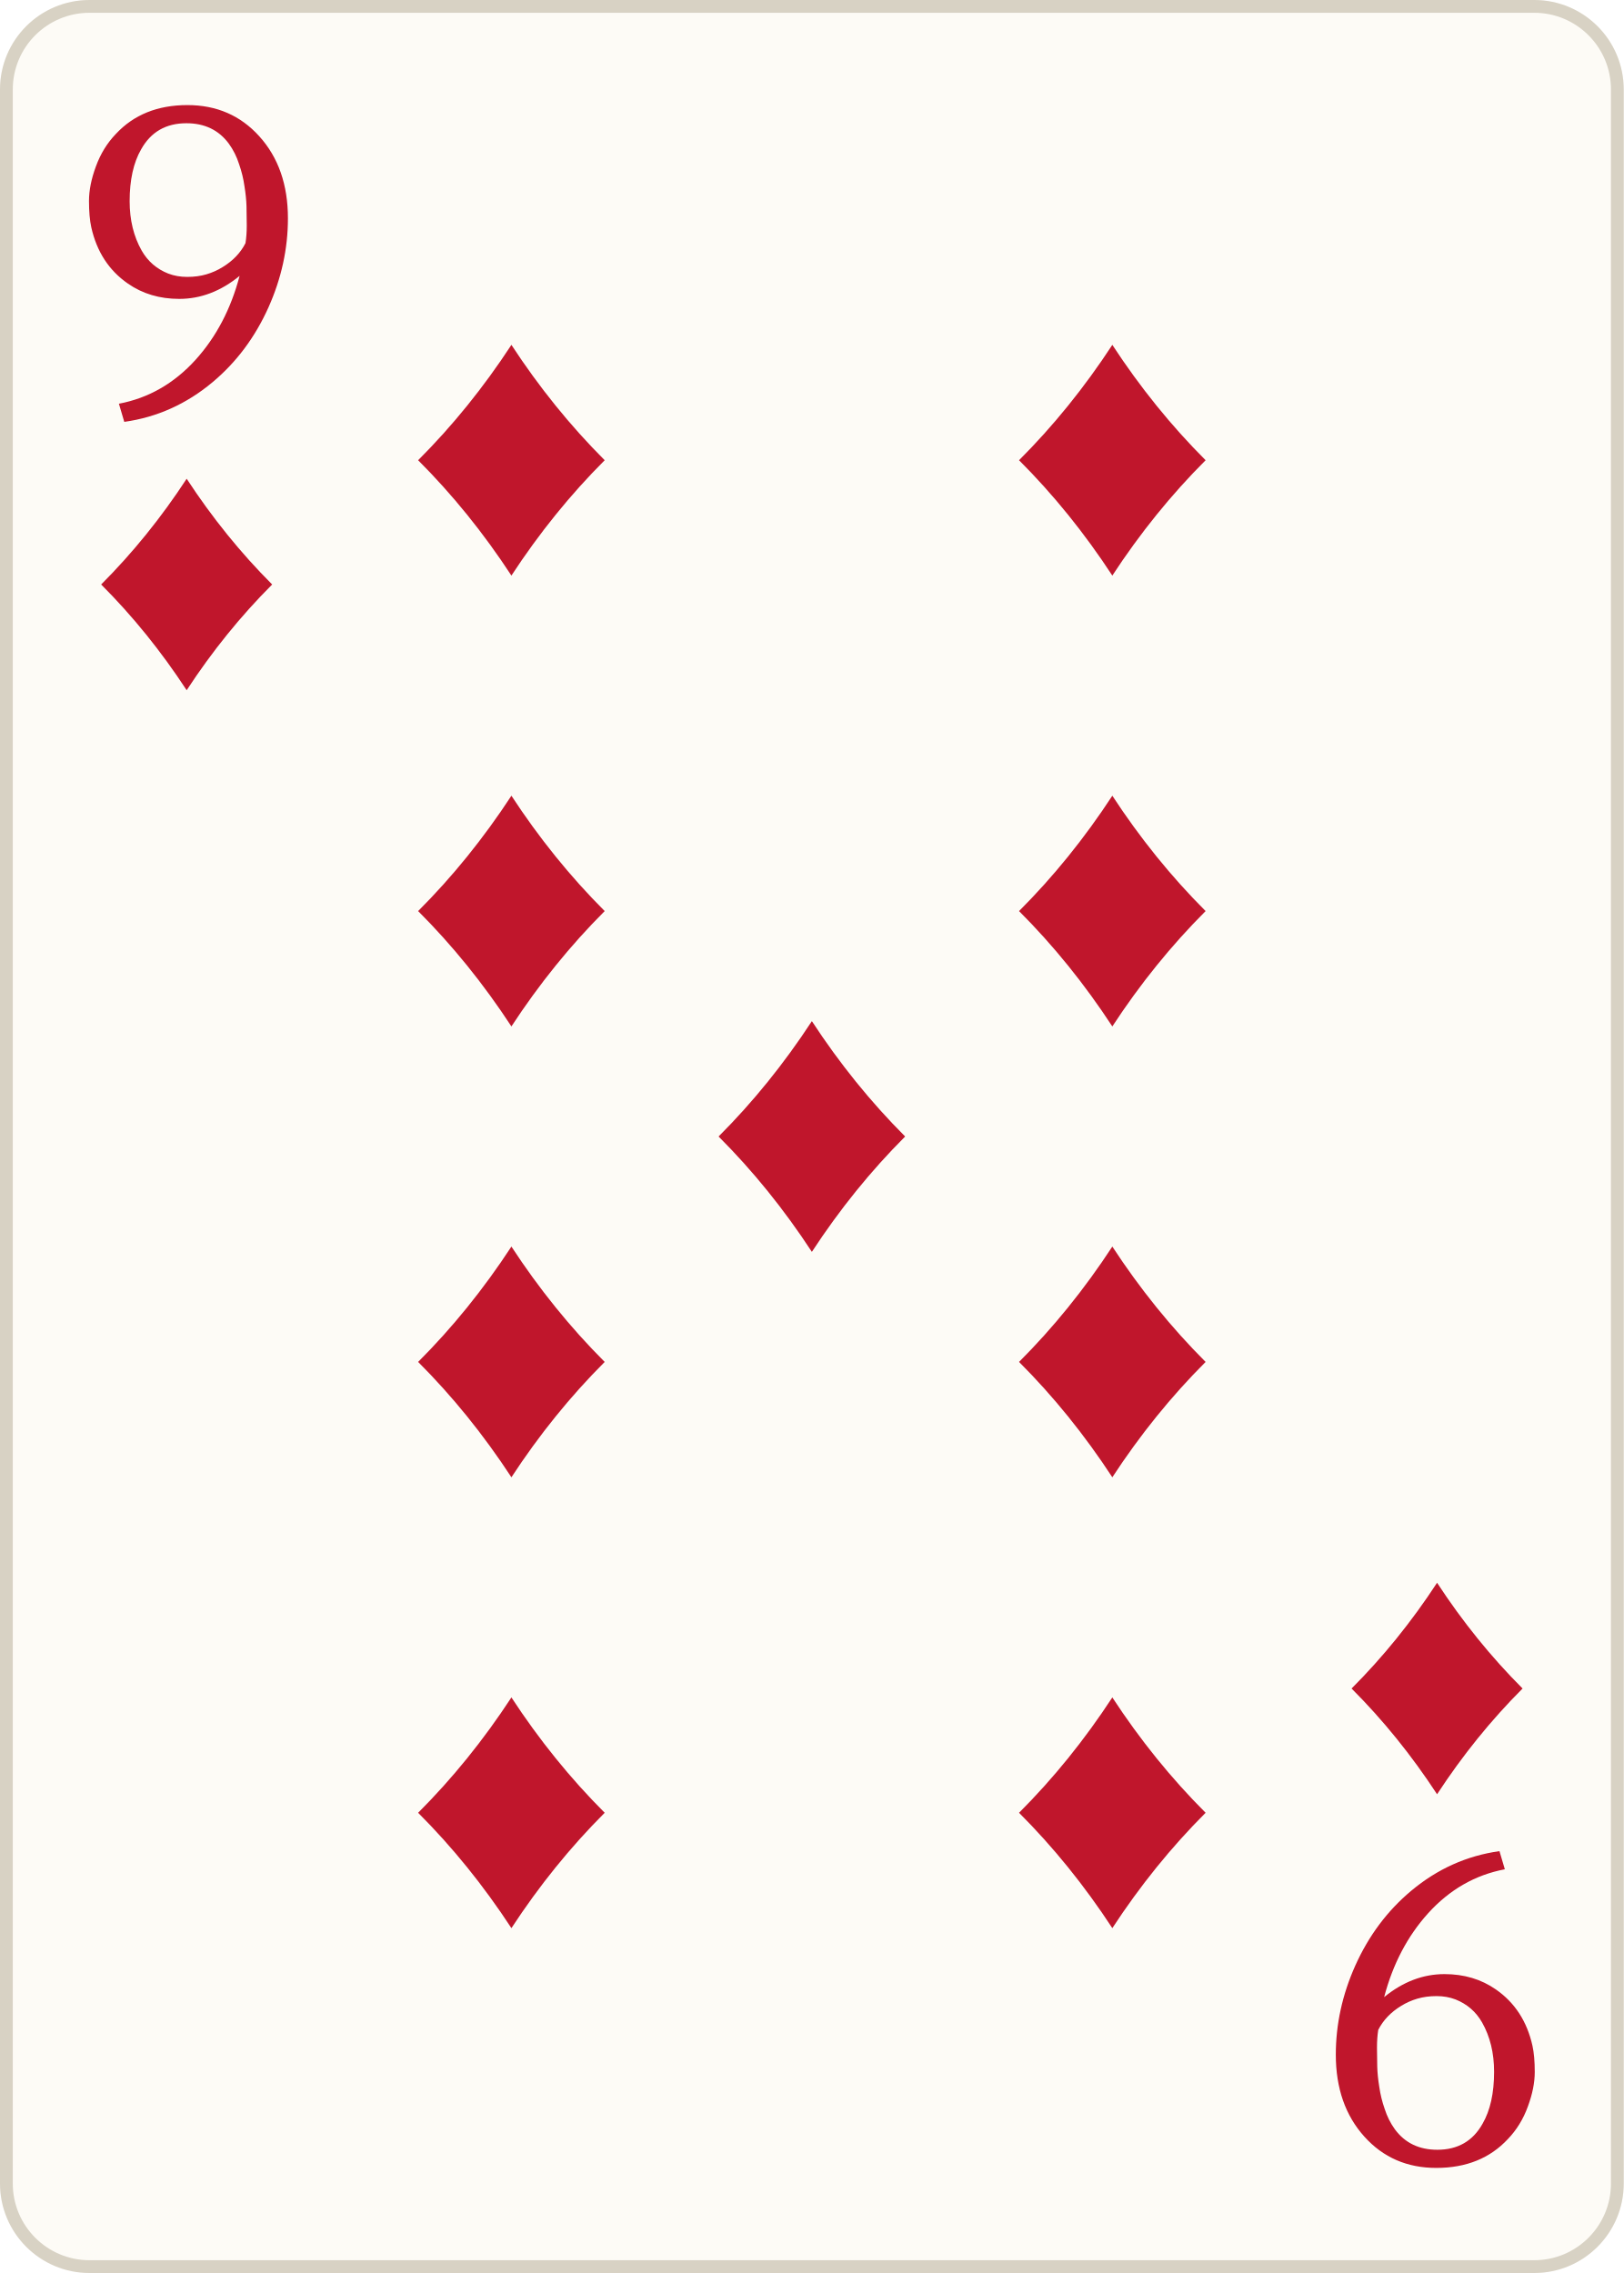
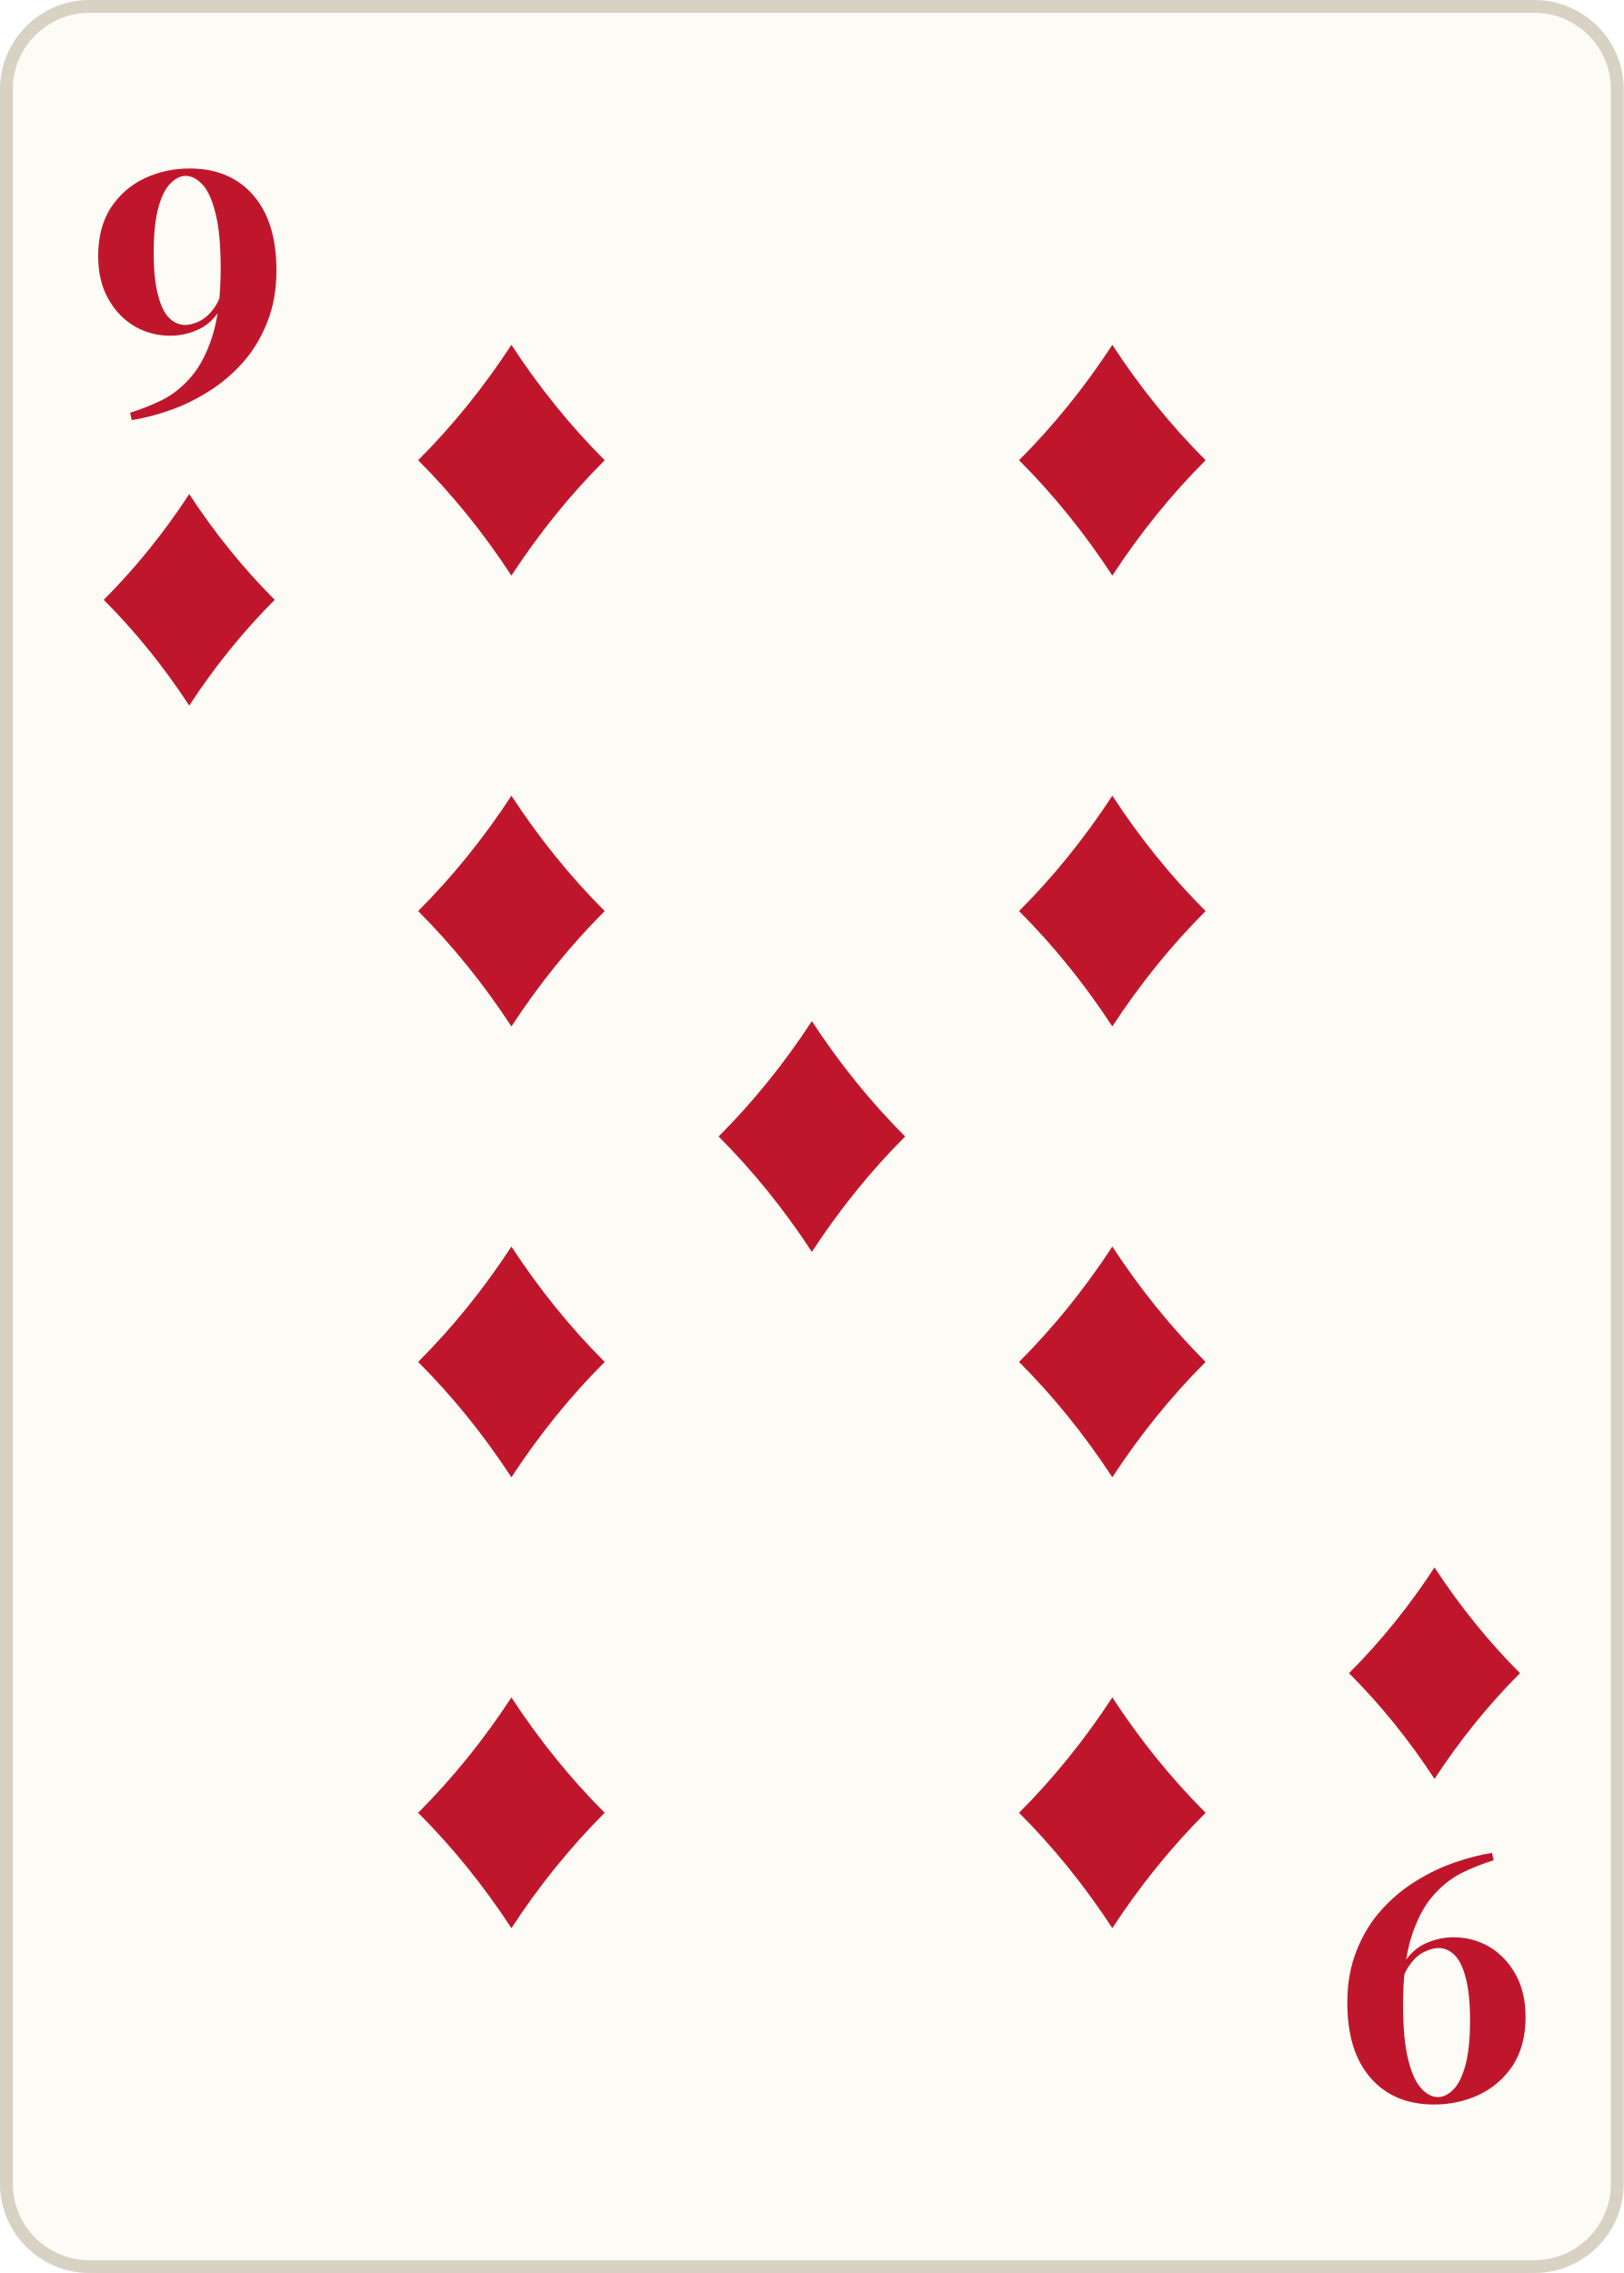
<svg xmlns="http://www.w3.org/2000/svg" width="63.5mm" height="88.9mm" viewBox="0 0 63.5 88.9" role="img" aria-label="9 of Diamonds">
  <defs>
-     <clipPath id="cR0-card">
+     <clipPath id="diamonds-9-card">
      <rect x="0" y="0" width="63.5" height="88.9" rx="3.5" />
    </clipPath>
  </defs>
-   <g clip-path="url(#cR0-card)">
+   <g clip-path="url(#diamonds-9-card)">
    <rect x="0" y="0" width="63.5" height="88.9" fill="#fdfbf6" />
    <g transform="translate(20 18) scale(0.096) translate(-50 -50)" fill="#c0162c">
      <path d="M50 3Q67 29 88 50 67 71 50 97 33 71 12 50 33 29 50 3Z" />
    </g>
    <g transform="translate(43.5 18) scale(0.096) translate(-50 -50)" fill="#c0162c">
      <path d="M50 3Q67 29 88 50 67 71 50 97 33 71 12 50 33 29 50 3Z" />
    </g>
    <g transform="translate(20 35.63333) scale(0.096) translate(-50 -50)" fill="#c0162c">
      <path d="M50 3Q67 29 88 50 67 71 50 97 33 71 12 50 33 29 50 3Z" />
    </g>
    <g transform="translate(43.5 35.63333) scale(0.096) translate(-50 -50)" fill="#c0162c">
      <path d="M50 3Q67 29 88 50 67 71 50 97 33 71 12 50 33 29 50 3Z" />
    </g>
    <g transform="translate(31.75 44.45) scale(0.096) translate(-50 -50)" fill="#c0162c">
      <path d="M50 3Q67 29 88 50 67 71 50 97 33 71 12 50 33 29 50 3Z" />
    </g>
    <g transform="translate(20 53.26667) rotate(180) scale(0.096) translate(-50 -50)" fill="#c0162c">
      <path d="M50 3Q67 29 88 50 67 71 50 97 33 71 12 50 33 29 50 3Z" />
    </g>
    <g transform="translate(43.5 53.26667) rotate(180) scale(0.096) translate(-50 -50)" fill="#c0162c">
      <path d="M50 3Q67 29 88 50 67 71 50 97 33 71 12 50 33 29 50 3Z" />
    </g>
    <g transform="translate(20 70.9) rotate(180) scale(0.096) translate(-50 -50)" fill="#c0162c">
      <path d="M50 3Q67 29 88 50 67 71 50 97 33 71 12 50 33 29 50 3Z" />
    </g>
    <g transform="translate(43.5 70.9) rotate(180) scale(0.096) translate(-50 -50)" fill="#c0162c">
      <path d="M50 3Q67 29 88 50 67 71 50 97 33 71 12 50 33 29 50 3Z" />
    </g>
-     <g transform="translate(2.3 -0.6)">
-       <path d="M7.07 11.39Q5.97 12.29 4.71 12.29Q3.56 12.29 2.7 11.69Q1.59 10.92 1.27 9.49Q1.18 9.08 1.18 8.46Q1.18 7.84 1.45 7.11Q1.72 6.37 2.23 5.84Q3.28 4.71 5.03 4.71Q6.74 4.71 7.84 5.93Q8.96 7.17 8.96 9.14Q8.96 10.92 8.2 12.62Q7.41 14.38 6.01 15.55Q4.48 16.83 2.56 17.1L2.35 16.39Q4.09 16.06 5.35 14.67Q6.56 13.33 7.07 11.39ZM4.28 11.3Q4.62 11.43 5.02 11.43Q5.43 11.43 5.77 11.33Q6.11 11.23 6.4 11.05Q7.01 10.68 7.3 10.11Q7.35 9.8 7.35 9.42Q7.35 9.04 7.34 8.67Q7.33 8.31 7.26 7.88Q7.2 7.45 7.05 7.02Q6.91 6.58 6.65 6.22Q6.06 5.42 4.99 5.42Q3.79 5.42 3.22 6.44Q2.77 7.22 2.77 8.47Q2.77 9.57 3.24 10.4Q3.6 11.03 4.28 11.3Z" fill="#c0162c" />
+     <g transform="translate(2.4 0)">
+       <path d="M5.02 6.59Q6.59 6.59 7.5 7.63Q8.41 8.67 8.41 10.57Q8.41 11.72 8.04 12.63Q7.67 13.55 7.06 14.22Q6.45 14.89 5.71 15.34Q4.97 15.8 4.2 16.06Q3.42 16.33 2.75 16.43L2.69 16.14Q3.32 15.95 3.95 15.64Q4.58 15.32 5.09 14.72Q5.6 14.12 5.92 13.1Q6.23 12.08 6.23 10.5Q6.23 9.1 6.02 8.31Q5.82 7.53 5.51 7.21Q5.2 6.88 4.86 6.88Q4.55 6.88 4.26 7.18Q3.97 7.47 3.79 8.13Q3.61 8.8 3.61 9.89Q3.61 10.91 3.78 11.54Q3.94 12.17 4.22 12.44Q4.5 12.71 4.84 12.71Q5.08 12.71 5.38 12.57Q5.69 12.43 5.94 12.09Q6.2 11.76 6.32 11.22L6.45 11.27Q6.36 11.96 6.02 12.37Q5.69 12.77 5.21 12.95Q4.74 13.13 4.26 13.13Q3.5 13.13 2.86 12.76Q2.22 12.38 1.83 11.68Q1.44 10.99 1.44 10.01Q1.44 8.9 1.93 8.13Q2.43 7.37 3.24 6.98Q4.06 6.59 5.02 6.59Z" fill="#c0162c" />
      <g transform="translate(5 23.46) scale(0.088) translate(-50 -50)" fill="#c0162c">
        <path d="M50 3Q67 29 88 50 67 71 50 97 33 71 12 50 33 29 50 3Z" />
      </g>
    </g>
    <g transform="rotate(180 31.75 44.45)">
-       <g transform="translate(2.3 -0.6)">
-         <path d="M7.07 11.39Q5.97 12.29 4.71 12.29Q3.56 12.29 2.7 11.69Q1.59 10.92 1.27 9.49Q1.18 9.08 1.18 8.46Q1.18 7.84 1.45 7.11Q1.72 6.37 2.23 5.84Q3.28 4.71 5.03 4.71Q6.74 4.71 7.84 5.93Q8.96 7.17 8.96 9.14Q8.96 10.92 8.2 12.62Q7.41 14.38 6.01 15.55Q4.48 16.83 2.56 17.1L2.35 16.39Q4.09 16.06 5.35 14.67Q6.56 13.33 7.07 11.39ZM4.28 11.3Q4.62 11.43 5.02 11.43Q5.43 11.43 5.77 11.33Q6.11 11.23 6.4 11.05Q7.01 10.68 7.3 10.11Q7.35 9.8 7.35 9.42Q7.35 9.04 7.34 8.67Q7.33 8.31 7.26 7.88Q7.2 7.45 7.05 7.02Q6.91 6.58 6.65 6.22Q6.06 5.42 4.99 5.42Q3.79 5.42 3.22 6.44Q2.77 7.22 2.77 8.47Q2.77 9.57 3.24 10.4Q3.6 11.03 4.28 11.3Z" fill="#c0162c" />
+       <g transform="translate(2.4 0)">
+         <path d="M5.02 6.59Q6.59 6.59 7.5 7.63Q8.41 8.67 8.41 10.57Q8.41 11.72 8.04 12.63Q7.67 13.55 7.06 14.22Q6.45 14.89 5.71 15.34Q4.97 15.8 4.2 16.06Q3.42 16.33 2.75 16.43L2.69 16.14Q3.32 15.95 3.95 15.64Q4.58 15.32 5.09 14.72Q5.6 14.12 5.92 13.1Q6.23 12.08 6.23 10.5Q6.23 9.1 6.02 8.31Q5.82 7.53 5.51 7.21Q5.2 6.88 4.86 6.88Q4.55 6.88 4.26 7.18Q3.97 7.47 3.79 8.13Q3.61 8.8 3.61 9.89Q3.61 10.91 3.78 11.54Q3.94 12.17 4.22 12.44Q4.5 12.71 4.84 12.71Q5.08 12.71 5.38 12.57Q5.69 12.43 5.94 12.09Q6.2 11.76 6.32 11.22L6.45 11.27Q6.36 11.96 6.02 12.37Q5.69 12.77 5.21 12.95Q4.74 13.13 4.26 13.13Q3.5 13.13 2.86 12.76Q2.22 12.38 1.83 11.68Q1.44 10.99 1.44 10.01Q1.44 8.9 1.93 8.13Q2.43 7.37 3.24 6.98Q4.06 6.59 5.02 6.59Z" fill="#c0162c" />
        <g transform="translate(5 23.46) scale(0.088) translate(-50 -50)" fill="#c0162c">
          <path d="M50 3Q67 29 88 50 67 71 50 97 33 71 12 50 33 29 50 3Z" />
        </g>
      </g>
    </g>
  </g>
  <rect x="0.25" y="0.25" width="63" height="88.4" rx="3.25" fill="none" stroke="#d8d2c4" stroke-width="0.5" />
</svg>
